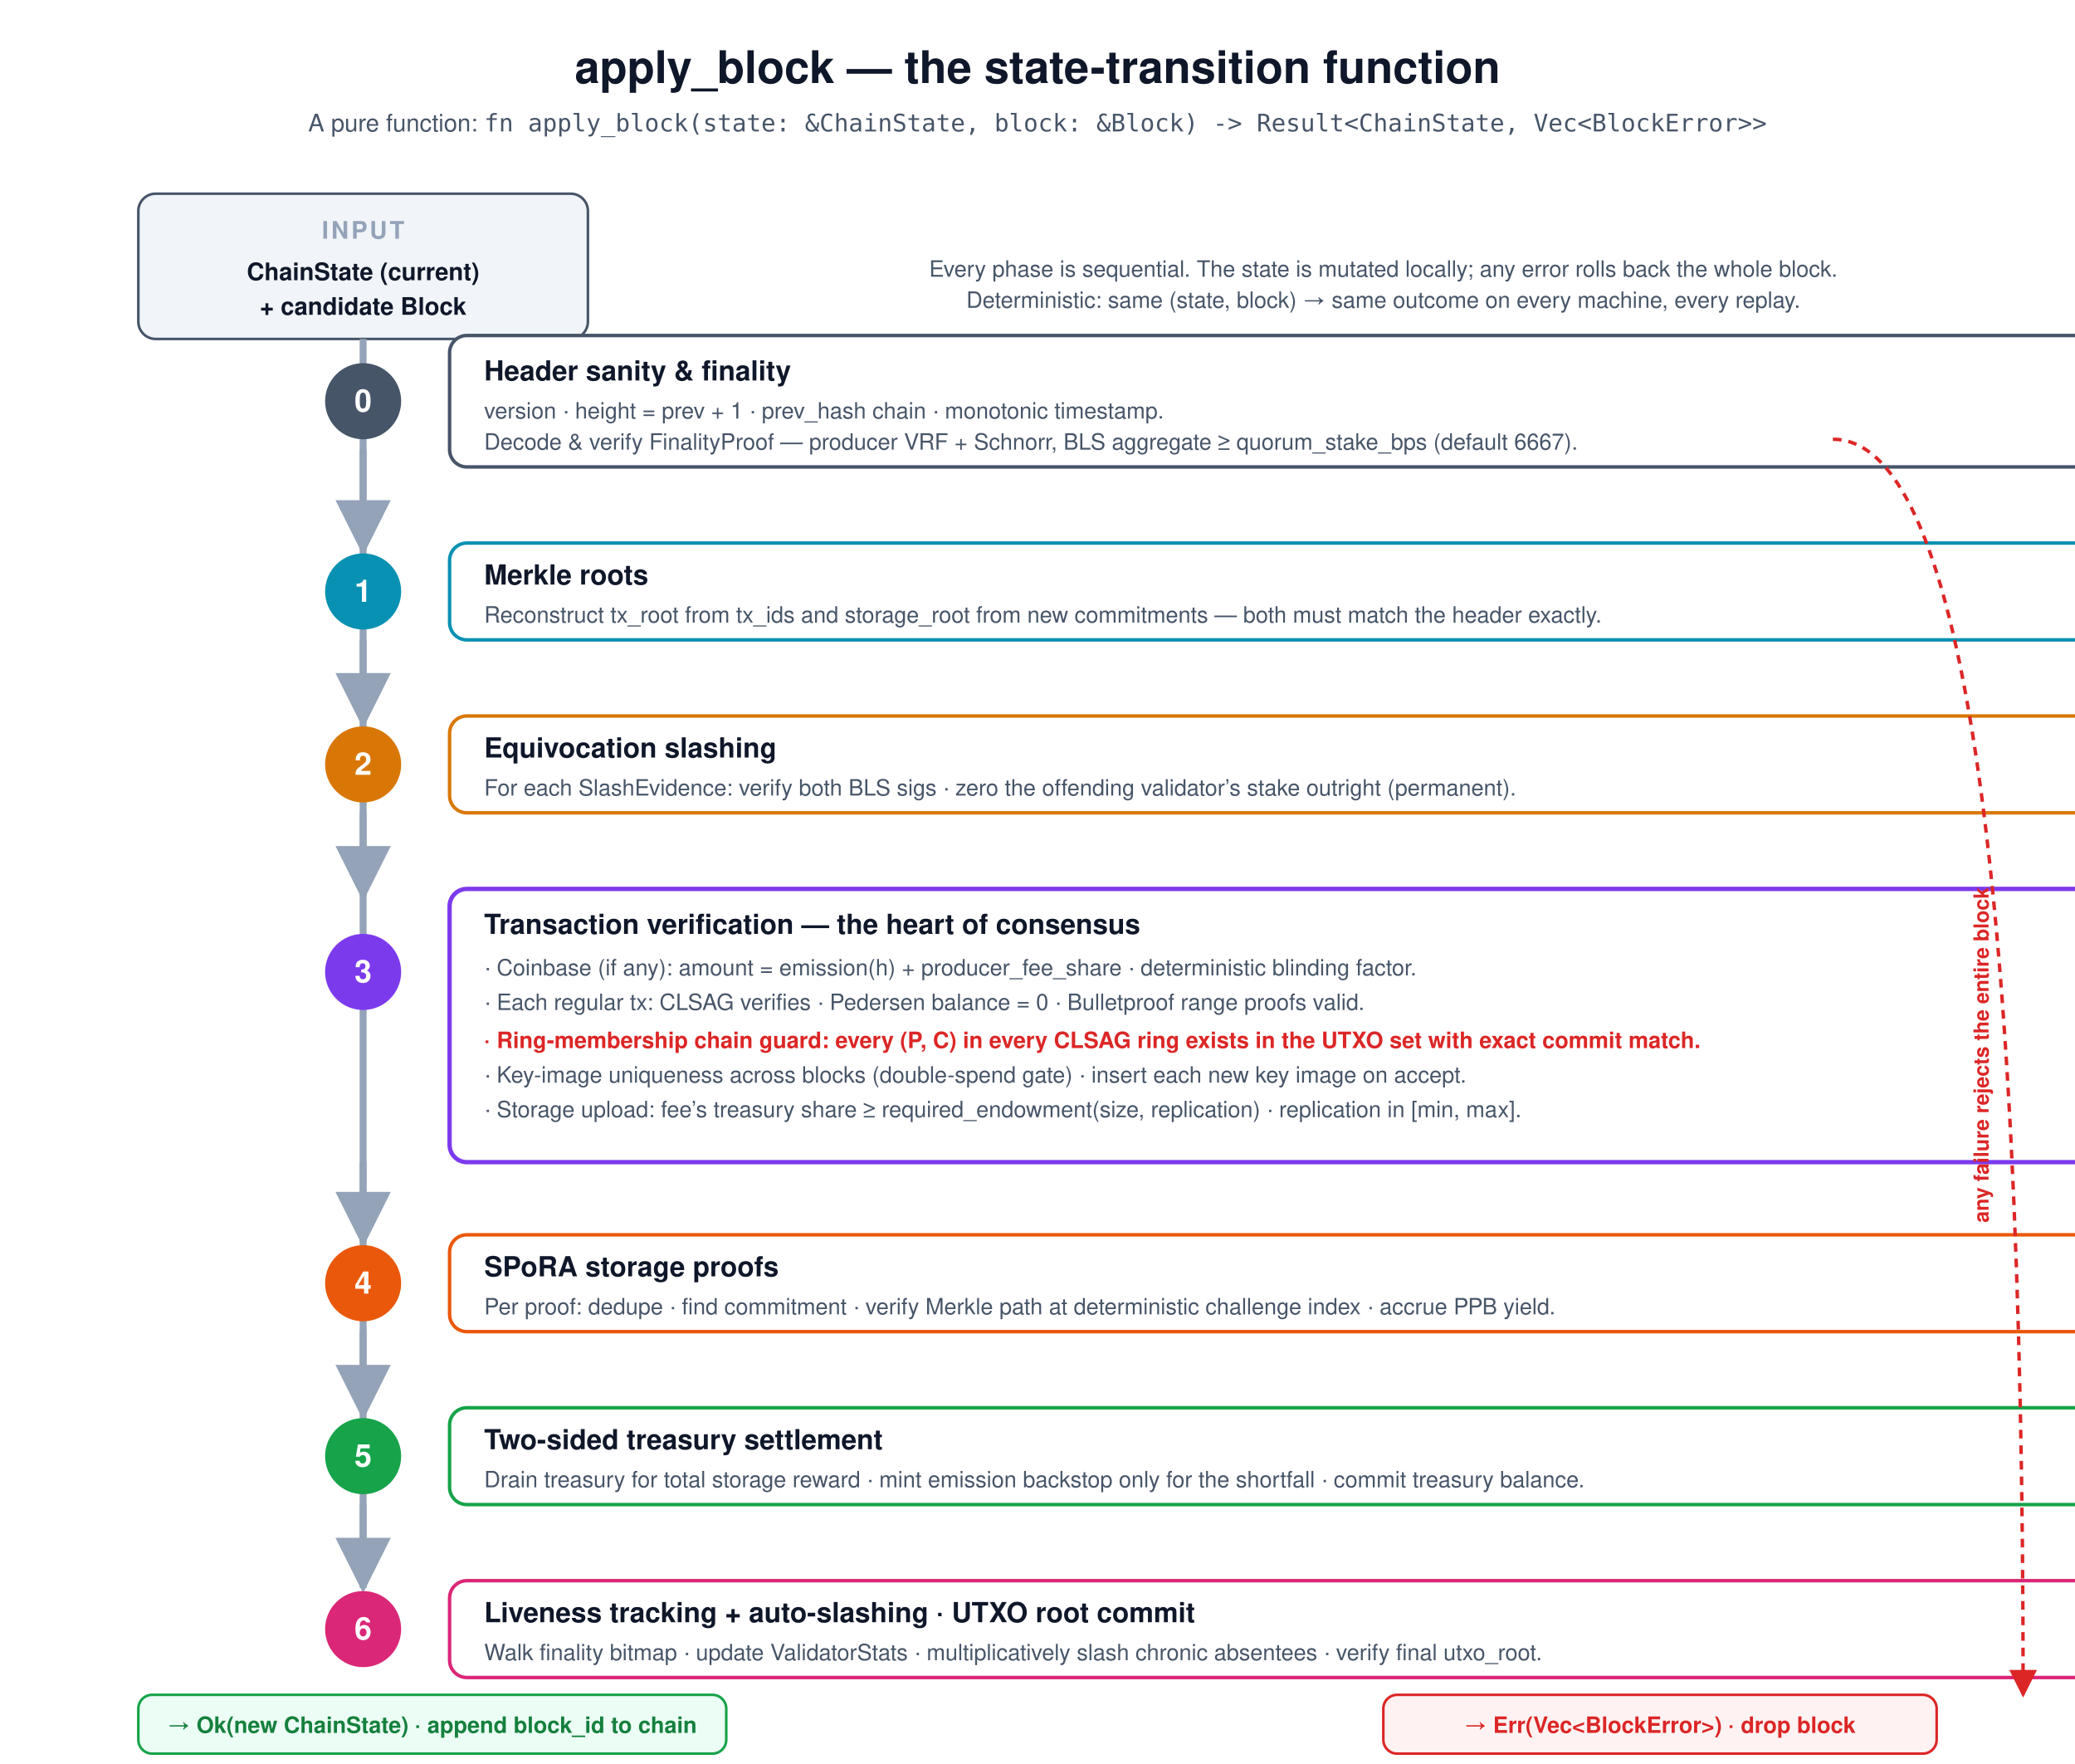
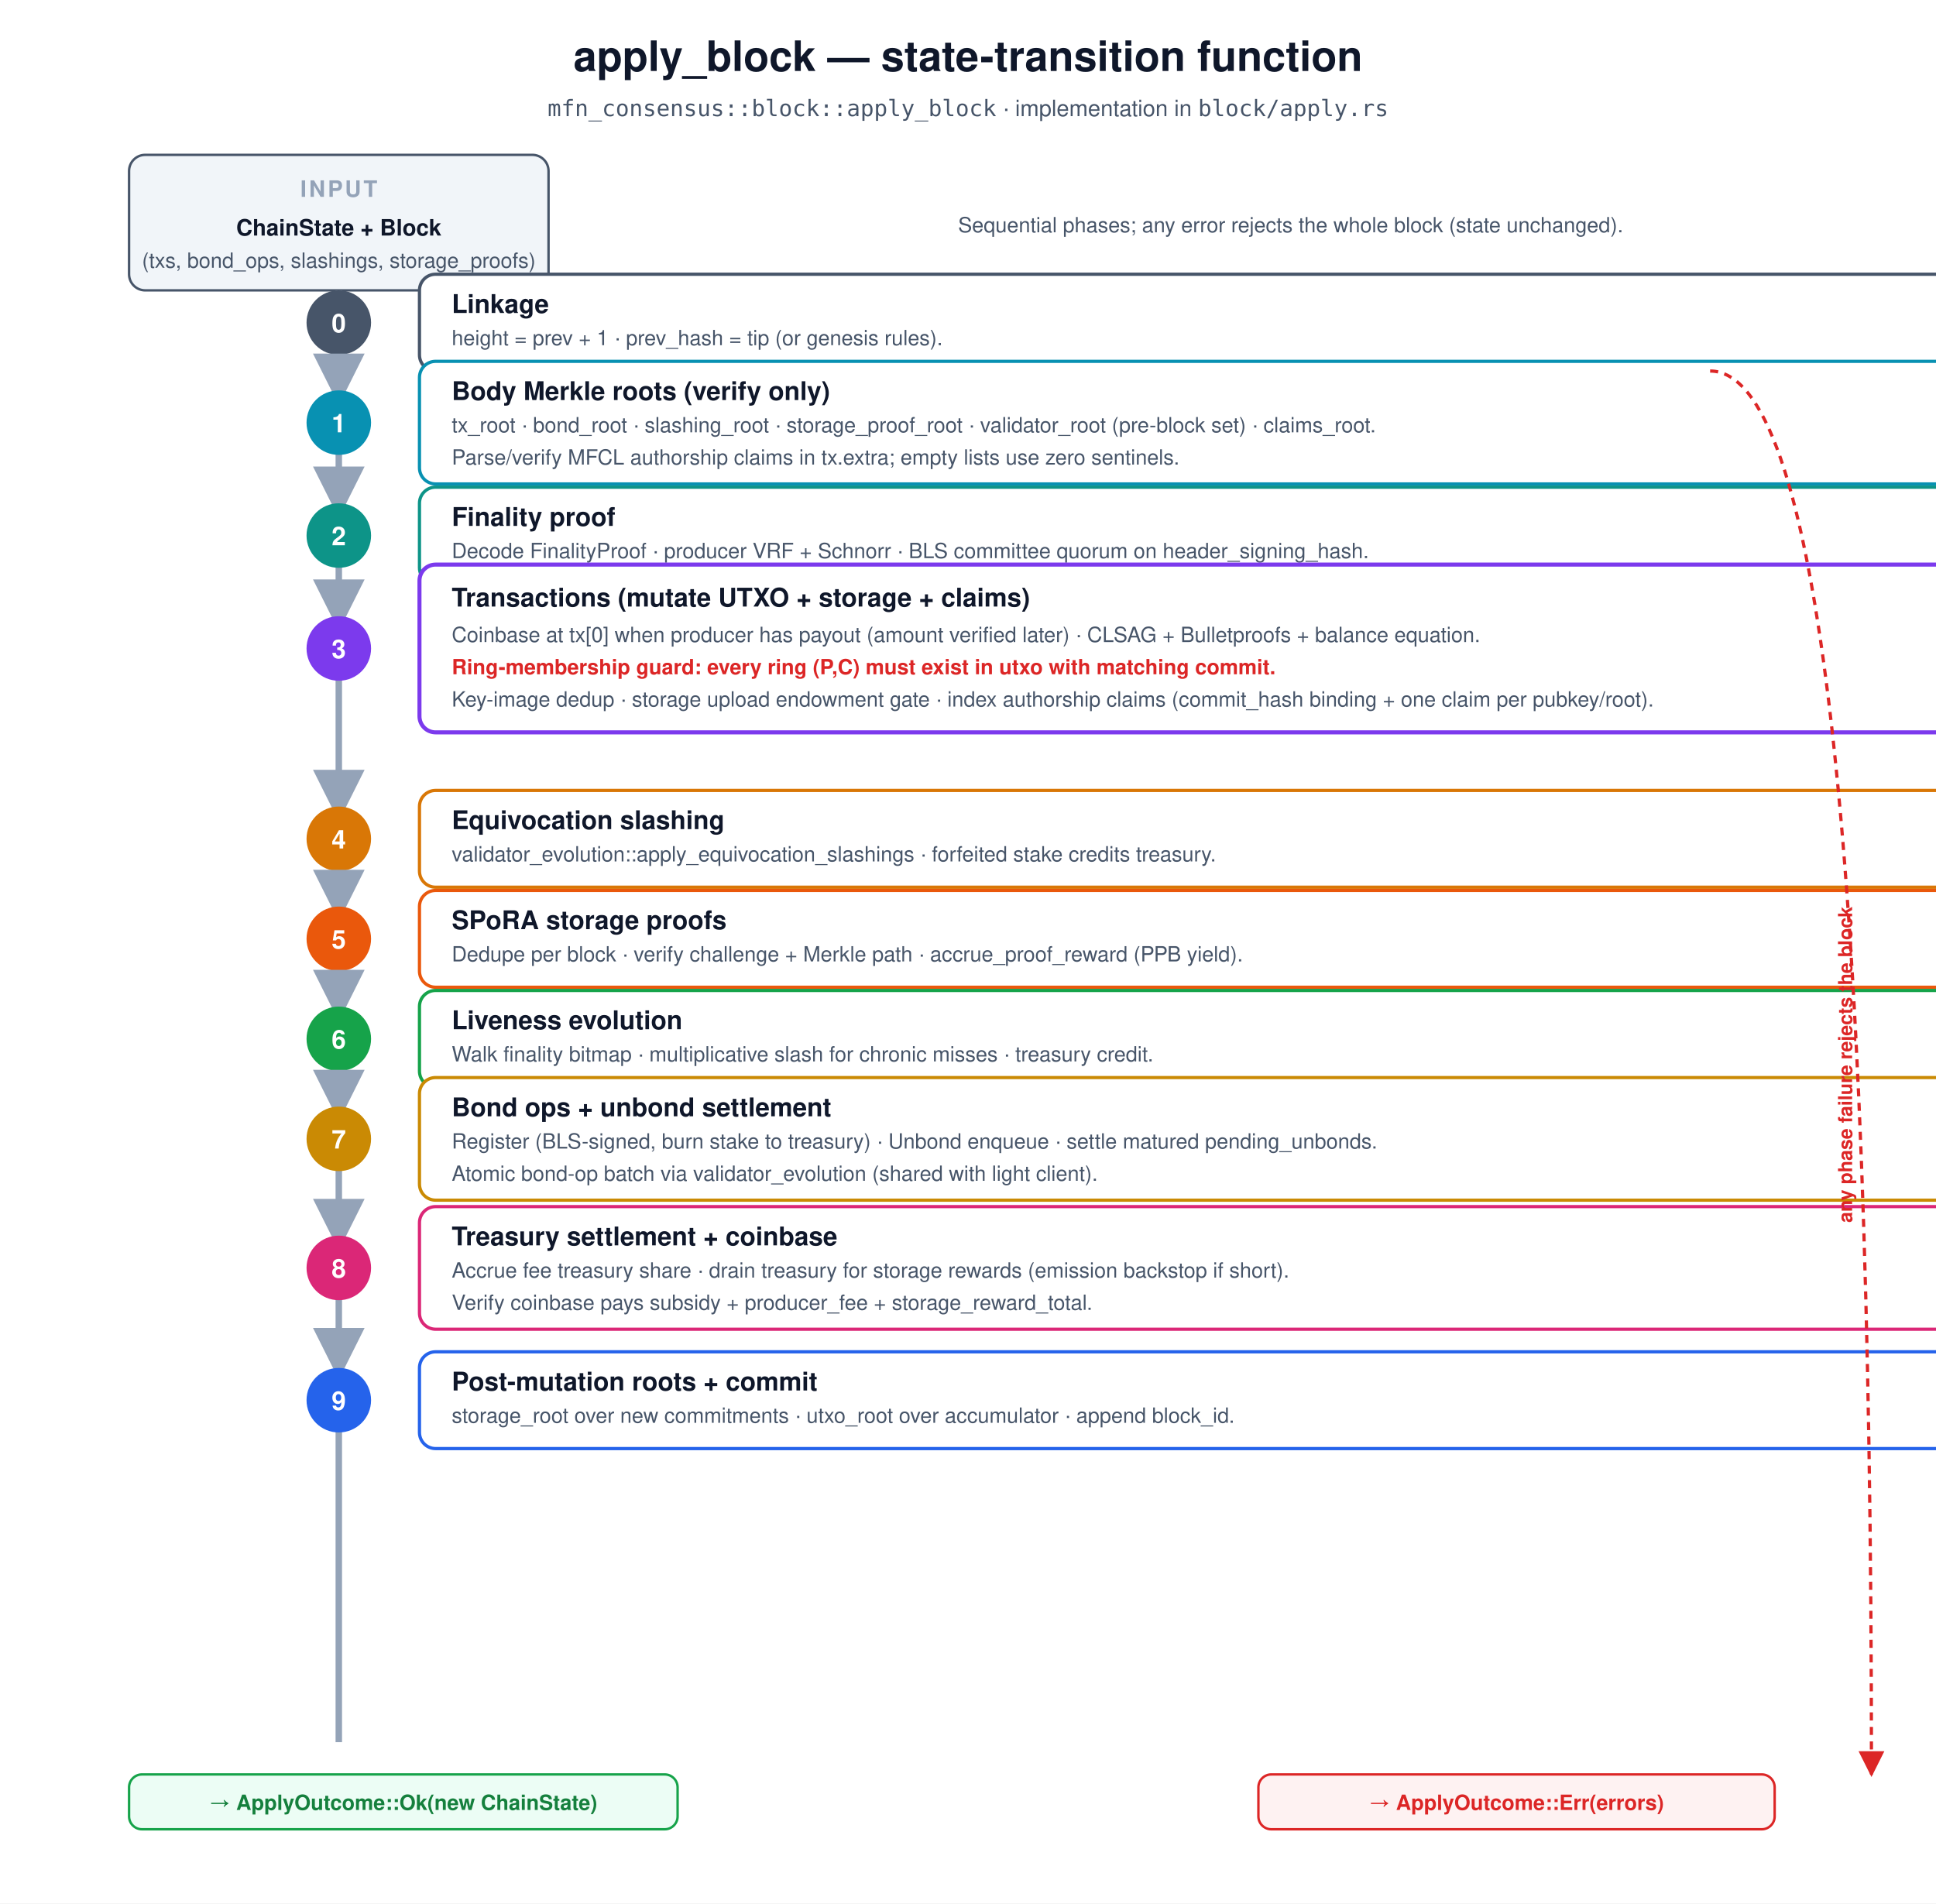
- <svg xmlns="http://www.w3.org/2000/svg" viewBox="0 0 1200 1020" role="img" aria-labelledby="title desc" font-family="-apple-system, BlinkMacSystemFont, 'Segoe UI', Helvetica, Arial, sans-serif">
+ <svg xmlns="http://www.w3.org/2000/svg" viewBox="0 0 1200 1180" role="img" aria-labelledby="title desc" font-family="-apple-system, BlinkMacSystemFont, 'Segoe UI', Helvetica, Arial, sans-serif">
  <defs>
    <style>
      .bg-fill { fill: #ffffff; }
      .panel-fill { fill: #ffffff; }
      .panel-input { fill: #f1f5f9; }
      .text-strong { fill: #0f172a; }
      .text-muted { fill: #475569; }
      .text-faint { fill: #94a3b8; }
      .text-num { fill: #ffffff; }
      .stroke-muted { stroke: #475569; }
      .phase-fill-0 { fill: #475569; }
      .phase-fill-1 { fill: #0891b2; }
-       .phase-fill-2 { fill: #d97706; }
+       .phase-fill-2 { fill: #0d9488; }
      .phase-fill-3 { fill: #7c3aed; }
-       .phase-fill-4 { fill: #ea580c; }
-       .phase-fill-5 { fill: #16a34a; }
-       .phase-fill-6 { fill: #db2777; }
+       .phase-fill-4 { fill: #d97706; }
+       .phase-fill-5 { fill: #ea580c; }
+       .phase-fill-6 { fill: #16a34a; }
+       .phase-fill-7 { fill: #ca8a04; }
+       .phase-fill-8 { fill: #db2777; }
+       .phase-fill-9 { fill: #2563eb; }
      .stroke-phase-0 { stroke: #475569; }
      .stroke-phase-1 { stroke: #0891b2; }
-       .stroke-phase-2 { stroke: #d97706; }
+       .stroke-phase-2 { stroke: #0d9488; }
      .stroke-phase-3 { stroke: #7c3aed; }
-       .stroke-phase-4 { stroke: #ea580c; }
-       .stroke-phase-5 { stroke: #16a34a; }
-       .stroke-phase-6 { stroke: #db2777; }
+       .stroke-phase-4 { stroke: #d97706; }
+       .stroke-phase-5 { stroke: #ea580c; }
+       .stroke-phase-6 { stroke: #16a34a; }
+       .stroke-phase-7 { stroke: #ca8a04; }
+       .stroke-phase-8 { stroke: #db2777; }
+       .stroke-phase-9 { stroke: #2563eb; }
      .pipe { stroke: #94a3b8; stroke-width: 4; fill: none; }
      .pipe-head { fill: #94a3b8; }
      .reject-arrow { stroke: #dc2626; stroke-width: 2; fill: none; stroke-dasharray: 5 4; }
      .reject-head { fill: #dc2626; }
      .text-reject { fill: #dc2626; }
      .text-critical { fill: #dc2626; font-weight: 700; }
      .panel-output-ok { fill: #ecfdf5; stroke: #16a34a; }
      .panel-output-err { fill: #fef2f2; stroke: #dc2626; }
      @media (prefers-color-scheme: dark) {
        .bg-fill { fill: #0d1117; }
        .panel-fill { fill: #161b22; }
        .panel-input { fill: #1c2129; }
        .text-strong { fill: #f0f6fc; }
        .text-muted { fill: #c9d1d9; }
        .text-faint { fill: #8b949e; }
        .stroke-muted { stroke: #8b949e; }
        .pipe { stroke: #6e7681; }
        .pipe-head { fill: #6e7681; }
        .reject-arrow { stroke: #f87171; }
        .reject-head { fill: #f87171; }
        .text-reject { fill: #f87171; }
        .text-critical { fill: #fca5a5; }
        .panel-output-ok { fill: #052e21; stroke: #16a34a; }
        .panel-output-err { fill: #2d1010; stroke: #dc2626; }
      }
    </style>
    <marker id="m-pipe" viewBox="0 0 10 10" refX="9" refY="5" markerWidth="8" markerHeight="8" orient="auto-start-reverse">
      <path d="M0,0 L10,5 L0,10 z" class="pipe-head" />
    </marker>
    <marker id="m-reject" viewBox="0 0 10 10" refX="9" refY="5" markerWidth="8" markerHeight="8" orient="auto-start-reverse">
      <path d="M0,0 L10,5 L0,10 z" class="reject-head" />
    </marker>
  </defs>
  <rect class="bg-fill" width="100%" height="100%" />
-   <text x="600" y="48" text-anchor="middle" font-size="26" font-weight="700" class="text-strong">apply_block — the state-transition function</text>
-   <text x="600" y="76" text-anchor="middle" font-size="14" class="text-muted">
-     A pure function: <tspan font-family="ui-monospace, SFMono-Regular, Menlo, monospace">fn apply_block(state: &amp;ChainState, block: &amp;Block) -&gt; Result&lt;ChainState, Vec&lt;BlockError&gt;&gt;</tspan>
+   <text x="600" y="44" text-anchor="middle" font-size="26" font-weight="700" class="text-strong">apply_block — state-transition function</text>
+   <text x="600" y="72" text-anchor="middle" font-size="14" class="text-muted">
+     <tspan font-family="ui-monospace, SFMono-Regular, Menlo, monospace">mfn_consensus::block::apply_block</tspan> · implementation in <tspan font-family="ui-monospace, SFMono-Regular, Menlo, monospace">block/apply.rs</tspan>
  </text>
  <g>
-     <rect x="80" y="112" width="260" height="84" rx="10" class="panel-input stroke-muted" stroke-width="1.5" />
-     <text x="210" y="138" text-anchor="middle" font-size="14" font-weight="700" letter-spacing="1.5" class="text-faint">INPUT</text>
-     <text x="210" y="162" text-anchor="middle" font-size="14" font-weight="700" class="text-strong">ChainState (current)</text>
-     <text x="210" y="182" text-anchor="middle" font-size="14" font-weight="700" class="text-strong">+ candidate Block</text>
+     <rect x="80" y="96" width="260" height="84" rx="10" class="panel-input stroke-muted" stroke-width="1.5" />
+     <text x="210" y="122" text-anchor="middle" font-size="14" font-weight="700" letter-spacing="1.5" class="text-faint">INPUT</text>
+     <text x="210" y="146" text-anchor="middle" font-size="14" font-weight="700" class="text-strong">ChainState + Block</text>
+     <text x="210" y="166" text-anchor="middle" font-size="13" class="text-muted">(txs, bond_ops, slashings, storage_proofs)</text>
  </g>
-   <text x="800" y="160" text-anchor="middle" font-size="13" class="text-muted">Every phase is sequential. The state is mutated locally; any error rolls back the whole block.</text>
-   <text x="800" y="178" text-anchor="middle" font-size="13" class="text-muted">Deterministic: same (state, block) → same outcome on every machine, every replay.</text>
-   <line x1="210" y1="196" x2="210" y2="918" class="pipe" />
-   <g transform="translate(180,232)">
-     <circle cx="30" cy="0" r="22" class="phase-fill-0" />
-     <text x="30" y="6" text-anchor="middle" font-size="18" font-weight="700" class="text-num">0</text>
-     <rect x="80" y="-38" width="980" height="76" rx="10" class="panel-fill stroke-phase-0" stroke-width="2" />
-     <text x="100" y="-12" font-size="16" font-weight="700" class="text-strong">Header sanity &amp; finality</text>
-     <text x="100" y="10" font-size="13" class="text-muted">version · height = prev + 1 · prev_hash chain · monotonic timestamp.</text>
-     <text x="100" y="28" font-size="13" class="text-muted">Decode &amp; verify FinalityProof — producer VRF + Schnorr, BLS aggregate ≥ quorum_stake_bps (default 6667).</text>
+   <text x="800" y="144" text-anchor="middle" font-size="13" class="text-muted">Sequential phases; any error rejects the whole block (state unchanged).</text>
+   <line x1="210" y1="180" x2="210" y2="1080" class="pipe" />
+   <g transform="translate(180,200)">
+     <circle cx="30" cy="0" r="20" class="phase-fill-0" />
+     <text x="30" y="6" text-anchor="middle" font-size="16" font-weight="700" class="text-num">0</text>
+     <rect x="80" y="-30" width="980" height="60" rx="10" class="panel-fill stroke-phase-0" stroke-width="2" />
+     <text x="100" y="-6" font-size="16" font-weight="700" class="text-strong">Linkage</text>
+     <text x="100" y="14" font-size="13" class="text-muted">height = prev + 1 · prev_hash = tip (or genesis rules).</text>
  </g>
-   <path d="M210,260 L210,318" class="pipe" marker-end="url(#m-pipe)" />
-   <g transform="translate(180,342)">
-     <circle cx="30" cy="0" r="22" class="phase-fill-1" />
-     <text x="30" y="6" text-anchor="middle" font-size="18" font-weight="700" class="text-num">1</text>
-     <rect x="80" y="-28" width="980" height="56" rx="10" class="panel-fill stroke-phase-1" stroke-width="2" />
-     <text x="100" y="-4" font-size="16" font-weight="700" class="text-strong">Merkle roots</text>
-     <text x="100" y="18" font-size="13" class="text-muted">Reconstruct tx_root from tx_ids and storage_root from new commitments — both must match the header exactly.</text>
+   <path d="M210,230 L210,248" class="pipe" marker-end="url(#m-pipe)" />
+   <g transform="translate(180,262)">
+     <circle cx="30" cy="0" r="20" class="phase-fill-1" />
+     <text x="30" y="6" text-anchor="middle" font-size="16" font-weight="700" class="text-num">1</text>
+     <rect x="80" y="-38" width="980" height="76" rx="10" class="panel-fill stroke-phase-1" stroke-width="2" />
+     <text x="100" y="-14" font-size="16" font-weight="700" class="text-strong">Body Merkle roots (verify only)</text>
+     <text x="100" y="6" font-size="13" class="text-muted">tx_root · bond_root · slashing_root · storage_proof_root · validator_root (pre-block set) · claims_root.</text>
+     <text x="100" y="26" font-size="13" class="text-muted">Parse/verify MFCL authorship claims in tx.extra; empty lists use zero sentinels.</text>
  </g>
-   <path d="M210,370 L210,418" class="pipe" marker-end="url(#m-pipe)" />
-   <g transform="translate(180,442)">
-     <circle cx="30" cy="0" r="22" class="phase-fill-2" />
-     <text x="30" y="6" text-anchor="middle" font-size="18" font-weight="700" class="text-num">2</text>
-     <rect x="80" y="-28" width="980" height="56" rx="10" class="panel-fill stroke-phase-2" stroke-width="2" />
-     <text x="100" y="-4" font-size="16" font-weight="700" class="text-strong">Equivocation slashing</text>
-     <text x="100" y="18" font-size="13" class="text-muted">For each SlashEvidence: verify both BLS sigs · zero the offending validator’s stake outright (permanent).</text>
+   <path d="M210,300 L210,318" class="pipe" marker-end="url(#m-pipe)" />
+   <g transform="translate(180,332)">
+     <circle cx="30" cy="0" r="20" class="phase-fill-2" />
+     <text x="30" y="6" text-anchor="middle" font-size="16" font-weight="700" class="text-num">2</text>
+     <rect x="80" y="-30" width="980" height="60" rx="10" class="panel-fill stroke-phase-2" stroke-width="2" />
+     <text x="100" y="-6" font-size="16" font-weight="700" class="text-strong">Finality proof</text>
+     <text x="100" y="14" font-size="13" class="text-muted">Decode FinalityProof · producer VRF + Schnorr · BLS committee quorum on header_signing_hash.</text>
  </g>
-   <path d="M210,470 L210,518" class="pipe" marker-end="url(#m-pipe)" />
-   <g transform="translate(180,562)">
-     <circle cx="30" cy="0" r="22" class="phase-fill-3" />
-     <text x="30" y="6" text-anchor="middle" font-size="18" font-weight="700" class="text-num">3</text>
-     <rect x="80" y="-48" width="980" height="158" rx="10" class="panel-fill stroke-phase-3" stroke-width="2.5" />
-     <text x="100" y="-22" font-size="16" font-weight="700" class="text-strong">Transaction verification — the heart of consensus</text>
-     <text x="100" y="2" font-size="13" class="text-muted">· Coinbase (if any): amount = emission(h) + producer_fee_share · deterministic blinding factor.</text>
-     <text x="100" y="22" font-size="13" class="text-muted">· Each regular tx: CLSAG verifies · Pedersen balance = 0 · Bulletproof range proofs valid.</text>
-     <text x="100" y="44" font-size="13" class="text-critical">· Ring-membership chain guard: every (P, C) in every CLSAG ring exists in the UTXO set with exact commit match.</text>
-     <text x="100" y="64" font-size="13" class="text-muted">· Key-image uniqueness across blocks (double-spend gate) · insert each new key image on accept.</text>
-     <text x="100" y="84" font-size="13" class="text-muted">· Storage upload: fee’s treasury share ≥ required_endowment(size, replication) · replication in [min, max].</text>
+   <path d="M210,370 L210,388" class="pipe" marker-end="url(#m-pipe)" />
+   <g transform="translate(180,402)">
+     <circle cx="30" cy="0" r="20" class="phase-fill-3" />
+     <text x="30" y="6" text-anchor="middle" font-size="16" font-weight="700" class="text-num">3</text>
+     <rect x="80" y="-52" width="980" height="104" rx="10" class="panel-fill stroke-phase-3" stroke-width="2.5" />
+     <text x="100" y="-26" font-size="16" font-weight="700" class="text-strong">Transactions (mutate UTXO + storage + claims)</text>
+     <text x="100" y="-4" font-size="13" class="text-muted">Coinbase at tx[0] when producer has payout (amount verified later) · CLSAG + Bulletproofs + balance equation.</text>
+     <text x="100" y="16" font-size="13" class="text-critical">Ring-membership guard: every ring (P,C) must exist in utxo with matching commit.</text>
+     <text x="100" y="36" font-size="13" class="text-muted">Key-image dedup · storage upload endowment gate · index authorship claims (commit_hash binding + one claim per pubkey/root).</text>
  </g>
-   <path d="M210,672 L210,718" class="pipe" marker-end="url(#m-pipe)" />
-   <g transform="translate(180,742)">
-     <circle cx="30" cy="0" r="22" class="phase-fill-4" />
-     <text x="30" y="6" text-anchor="middle" font-size="18" font-weight="700" class="text-num">4</text>
-     <rect x="80" y="-28" width="980" height="56" rx="10" class="panel-fill stroke-phase-4" stroke-width="2" />
-     <text x="100" y="-4" font-size="16" font-weight="700" class="text-strong">SPoRA storage proofs</text>
-     <text x="100" y="18" font-size="13" class="text-muted">Per proof: dedupe · find commitment · verify Merkle path at deterministic challenge index · accrue PPB yield.</text>
+   <path d="M210,488 L210,506" class="pipe" marker-end="url(#m-pipe)" />
+   <g transform="translate(180,520)">
+     <circle cx="30" cy="0" r="20" class="phase-fill-4" />
+     <text x="30" y="6" text-anchor="middle" font-size="16" font-weight="700" class="text-num">4</text>
+     <rect x="80" y="-30" width="980" height="60" rx="10" class="panel-fill stroke-phase-4" stroke-width="2" />
+     <text x="100" y="-6" font-size="16" font-weight="700" class="text-strong">Equivocation slashing</text>
+     <text x="100" y="14" font-size="13" class="text-muted">validator_evolution::apply_equivocation_slashings · forfeited stake credits treasury.</text>
  </g>
-   <path d="M210,770 L210,818" class="pipe" marker-end="url(#m-pipe)" />
-   <g transform="translate(180,842)">
-     <circle cx="30" cy="0" r="22" class="phase-fill-5" />
-     <text x="30" y="6" text-anchor="middle" font-size="18" font-weight="700" class="text-num">5</text>
-     <rect x="80" y="-28" width="980" height="56" rx="10" class="panel-fill stroke-phase-5" stroke-width="2" />
-     <text x="100" y="-4" font-size="16" font-weight="700" class="text-strong">Two-sided treasury settlement</text>
-     <text x="100" y="18" font-size="13" class="text-muted">Drain treasury for total storage reward · mint emission backstop only for the shortfall · commit treasury balance.</text>
+   <path d="M210,550 L210,568" class="pipe" marker-end="url(#m-pipe)" />
+   <g transform="translate(180,582)">
+     <circle cx="30" cy="0" r="20" class="phase-fill-5" />
+     <text x="30" y="6" text-anchor="middle" font-size="16" font-weight="700" class="text-num">5</text>
+     <rect x="80" y="-30" width="980" height="60" rx="10" class="panel-fill stroke-phase-5" stroke-width="2" />
+     <text x="100" y="-6" font-size="16" font-weight="700" class="text-strong">SPoRA storage proofs</text>
+     <text x="100" y="14" font-size="13" class="text-muted">Dedupe per block · verify challenge + Merkle path · accrue_proof_reward (PPB yield).</text>
  </g>
-   <path d="M210,870 L210,918" class="pipe" marker-end="url(#m-pipe)" />
-   <g transform="translate(180,942)">
-     <circle cx="30" cy="0" r="22" class="phase-fill-6" />
-     <text x="30" y="6" text-anchor="middle" font-size="18" font-weight="700" class="text-num">6</text>
-     <rect x="80" y="-28" width="980" height="56" rx="10" class="panel-fill stroke-phase-6" stroke-width="2" />
-     <text x="100" y="-4" font-size="16" font-weight="700" class="text-strong">Liveness tracking + auto-slashing · UTXO root commit</text>
-     <text x="100" y="18" font-size="13" class="text-muted">Walk finality bitmap · update ValidatorStats · multiplicatively slash chronic absentees · verify final utxo_root.</text>
+   <path d="M210,612 L210,630" class="pipe" marker-end="url(#m-pipe)" />
+   <g transform="translate(180,644)">
+     <circle cx="30" cy="0" r="20" class="phase-fill-6" />
+     <text x="30" y="6" text-anchor="middle" font-size="16" font-weight="700" class="text-num">6</text>
+     <rect x="80" y="-30" width="980" height="60" rx="10" class="panel-fill stroke-phase-6" stroke-width="2" />
+     <text x="100" y="-6" font-size="16" font-weight="700" class="text-strong">Liveness evolution</text>
+     <text x="100" y="14" font-size="13" class="text-muted">Walk finality bitmap · multiplicative slash for chronic misses · treasury credit.</text>
+   </g>
+   <path d="M210,674 L210,692" class="pipe" marker-end="url(#m-pipe)" />
+   <g transform="translate(180,706)">
+     <circle cx="30" cy="0" r="20" class="phase-fill-7" />
+     <text x="30" y="6" text-anchor="middle" font-size="16" font-weight="700" class="text-num">7</text>
+     <rect x="80" y="-38" width="980" height="76" rx="10" class="panel-fill stroke-phase-7" stroke-width="2" />
+     <text x="100" y="-14" font-size="16" font-weight="700" class="text-strong">Bond ops + unbond settlement</text>
+     <text x="100" y="6" font-size="13" class="text-muted">Register (BLS-signed, burn stake to treasury) · Unbond enqueue · settle matured pending_unbonds.</text>
+     <text x="100" y="26" font-size="13" class="text-muted">Atomic bond-op batch via validator_evolution (shared with light client).</text>
+   </g>
+   <path d="M210,754 L210,772" class="pipe" marker-end="url(#m-pipe)" />
+   <g transform="translate(180,786)">
+     <circle cx="30" cy="0" r="20" class="phase-fill-8" />
+     <text x="30" y="6" text-anchor="middle" font-size="16" font-weight="700" class="text-num">8</text>
+     <rect x="80" y="-38" width="980" height="76" rx="10" class="panel-fill stroke-phase-8" stroke-width="2" />
+     <text x="100" y="-14" font-size="16" font-weight="700" class="text-strong">Treasury settlement + coinbase</text>
+     <text x="100" y="6" font-size="13" class="text-muted">Accrue fee treasury share · drain treasury for storage rewards (emission backstop if short).</text>
+     <text x="100" y="26" font-size="13" class="text-muted">Verify coinbase pays subsidy + producer_fee + storage_reward_total.</text>
+   </g>
+   <path d="M210,834 L210,852" class="pipe" marker-end="url(#m-pipe)" />
+   <g transform="translate(180,868)">
+     <circle cx="30" cy="0" r="20" class="phase-fill-9" />
+     <text x="30" y="6" text-anchor="middle" font-size="16" font-weight="700" class="text-num">9</text>
+     <rect x="80" y="-30" width="980" height="60" rx="10" class="panel-fill stroke-phase-9" stroke-width="2" />
+     <text x="100" y="-6" font-size="16" font-weight="700" class="text-strong">Post-mutation roots + commit</text>
+     <text x="100" y="14" font-size="13" class="text-muted">storage_root over new commitments · utxo_root over accumulator · append block_id.</text>
  </g>
  <g>
-     <rect x="80" y="980" width="340" height="34" rx="8" class="panel-output-ok" stroke-width="1.5" />
-     <text x="250" y="1002" text-anchor="middle" font-size="13" font-weight="700" fill="#15803d">→ Ok(new ChainState) · append block_id to chain</text>
+     <rect x="80" y="1100" width="340" height="34" rx="8" class="panel-output-ok" stroke-width="1.5" />
+     <text x="250" y="1122" text-anchor="middle" font-size="13" font-weight="700" fill="#15803d">→ ApplyOutcome::Ok(new ChainState)</text>
  </g>
  <g>
-     <rect x="800" y="980" width="320" height="34" rx="8" class="panel-output-err" stroke-width="1.5" />
-     <text x="960" y="1002" text-anchor="middle" font-size="13" font-weight="700" class="text-reject">→ Err(Vec&lt;BlockError&gt;) · drop block</text>
+     <rect x="780" y="1100" width="320" height="34" rx="8" class="panel-output-err" stroke-width="1.5" />
+     <text x="940" y="1122" text-anchor="middle" font-size="13" font-weight="700" class="text-reject">→ ApplyOutcome::Err(errors)</text>
  </g>
-   <path d="M1060,254 Q1170,254 1170,980" class="reject-arrow" marker-end="url(#m-reject)" />
-   <text x="1150" y="610" text-anchor="middle" font-size="12" font-weight="700" class="text-reject" transform="rotate(-90 1150,610)">any failure rejects the entire block</text>
+   <path d="M1060,230 Q1160,230 1160,1100" class="reject-arrow" marker-end="url(#m-reject)" />
+   <text x="1148" y="660" text-anchor="middle" font-size="12" font-weight="700" class="text-reject" transform="rotate(-90 1148,660)">any phase failure rejects the block</text>
</svg>
